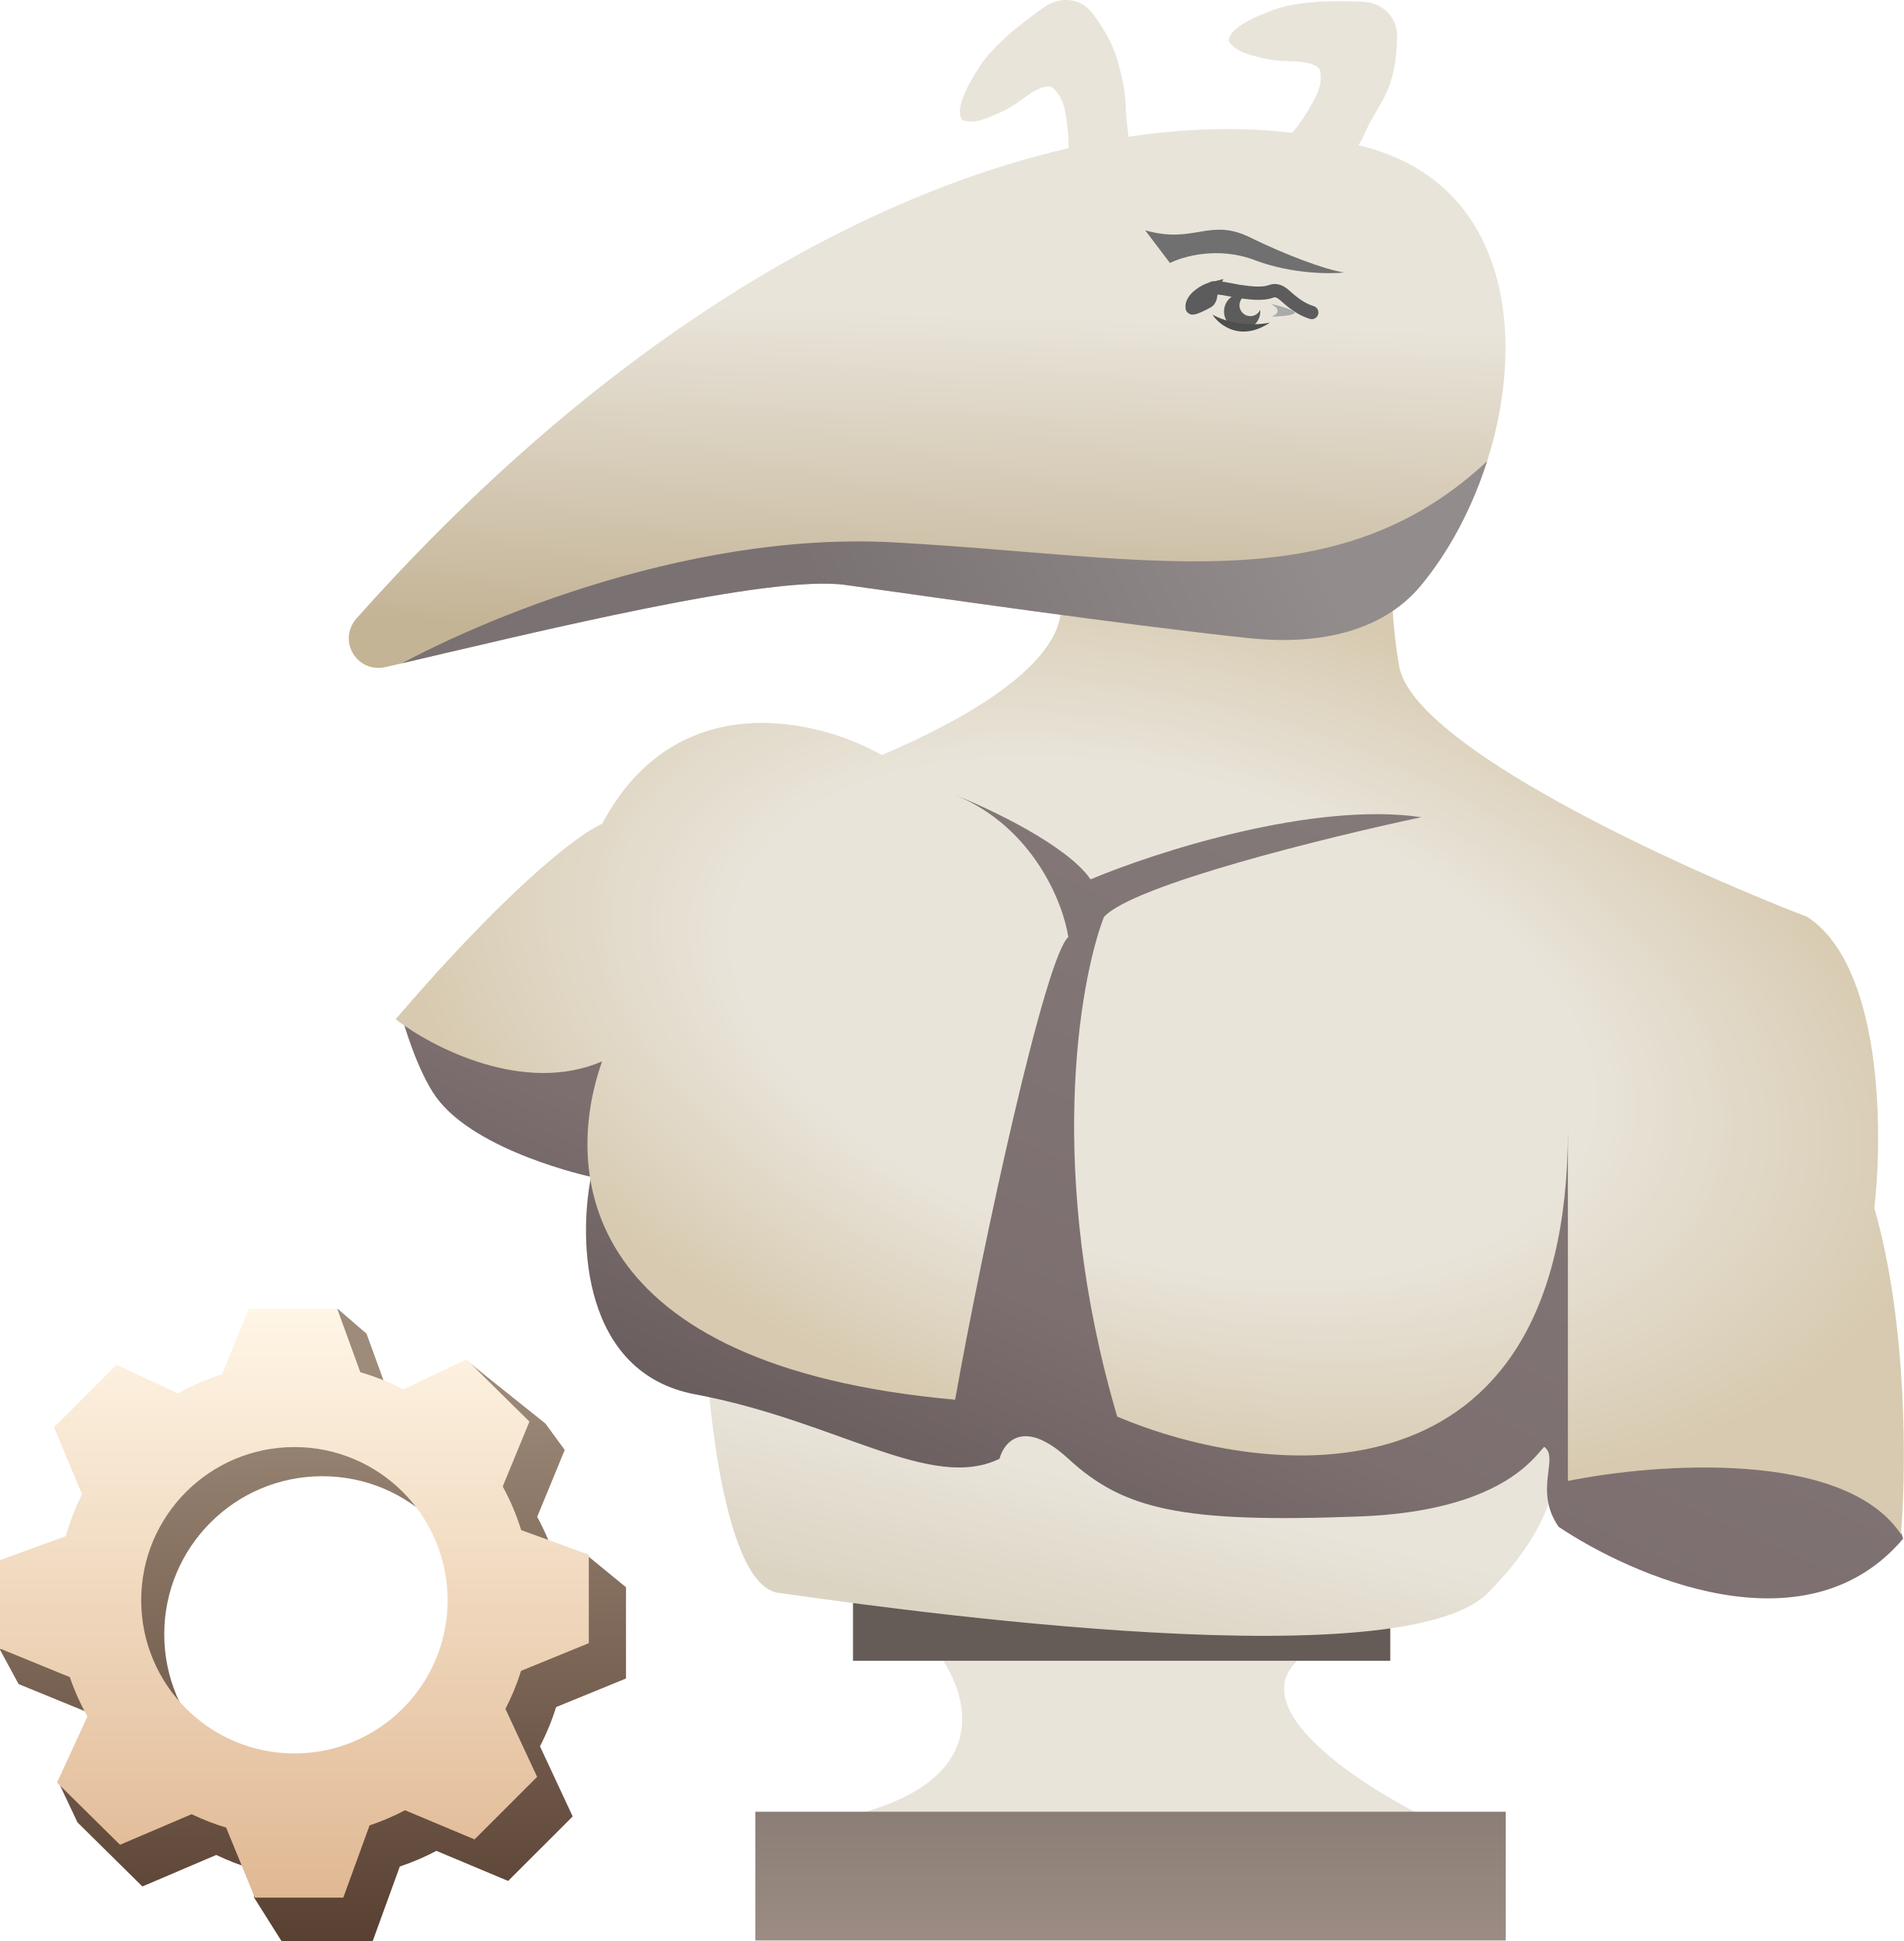
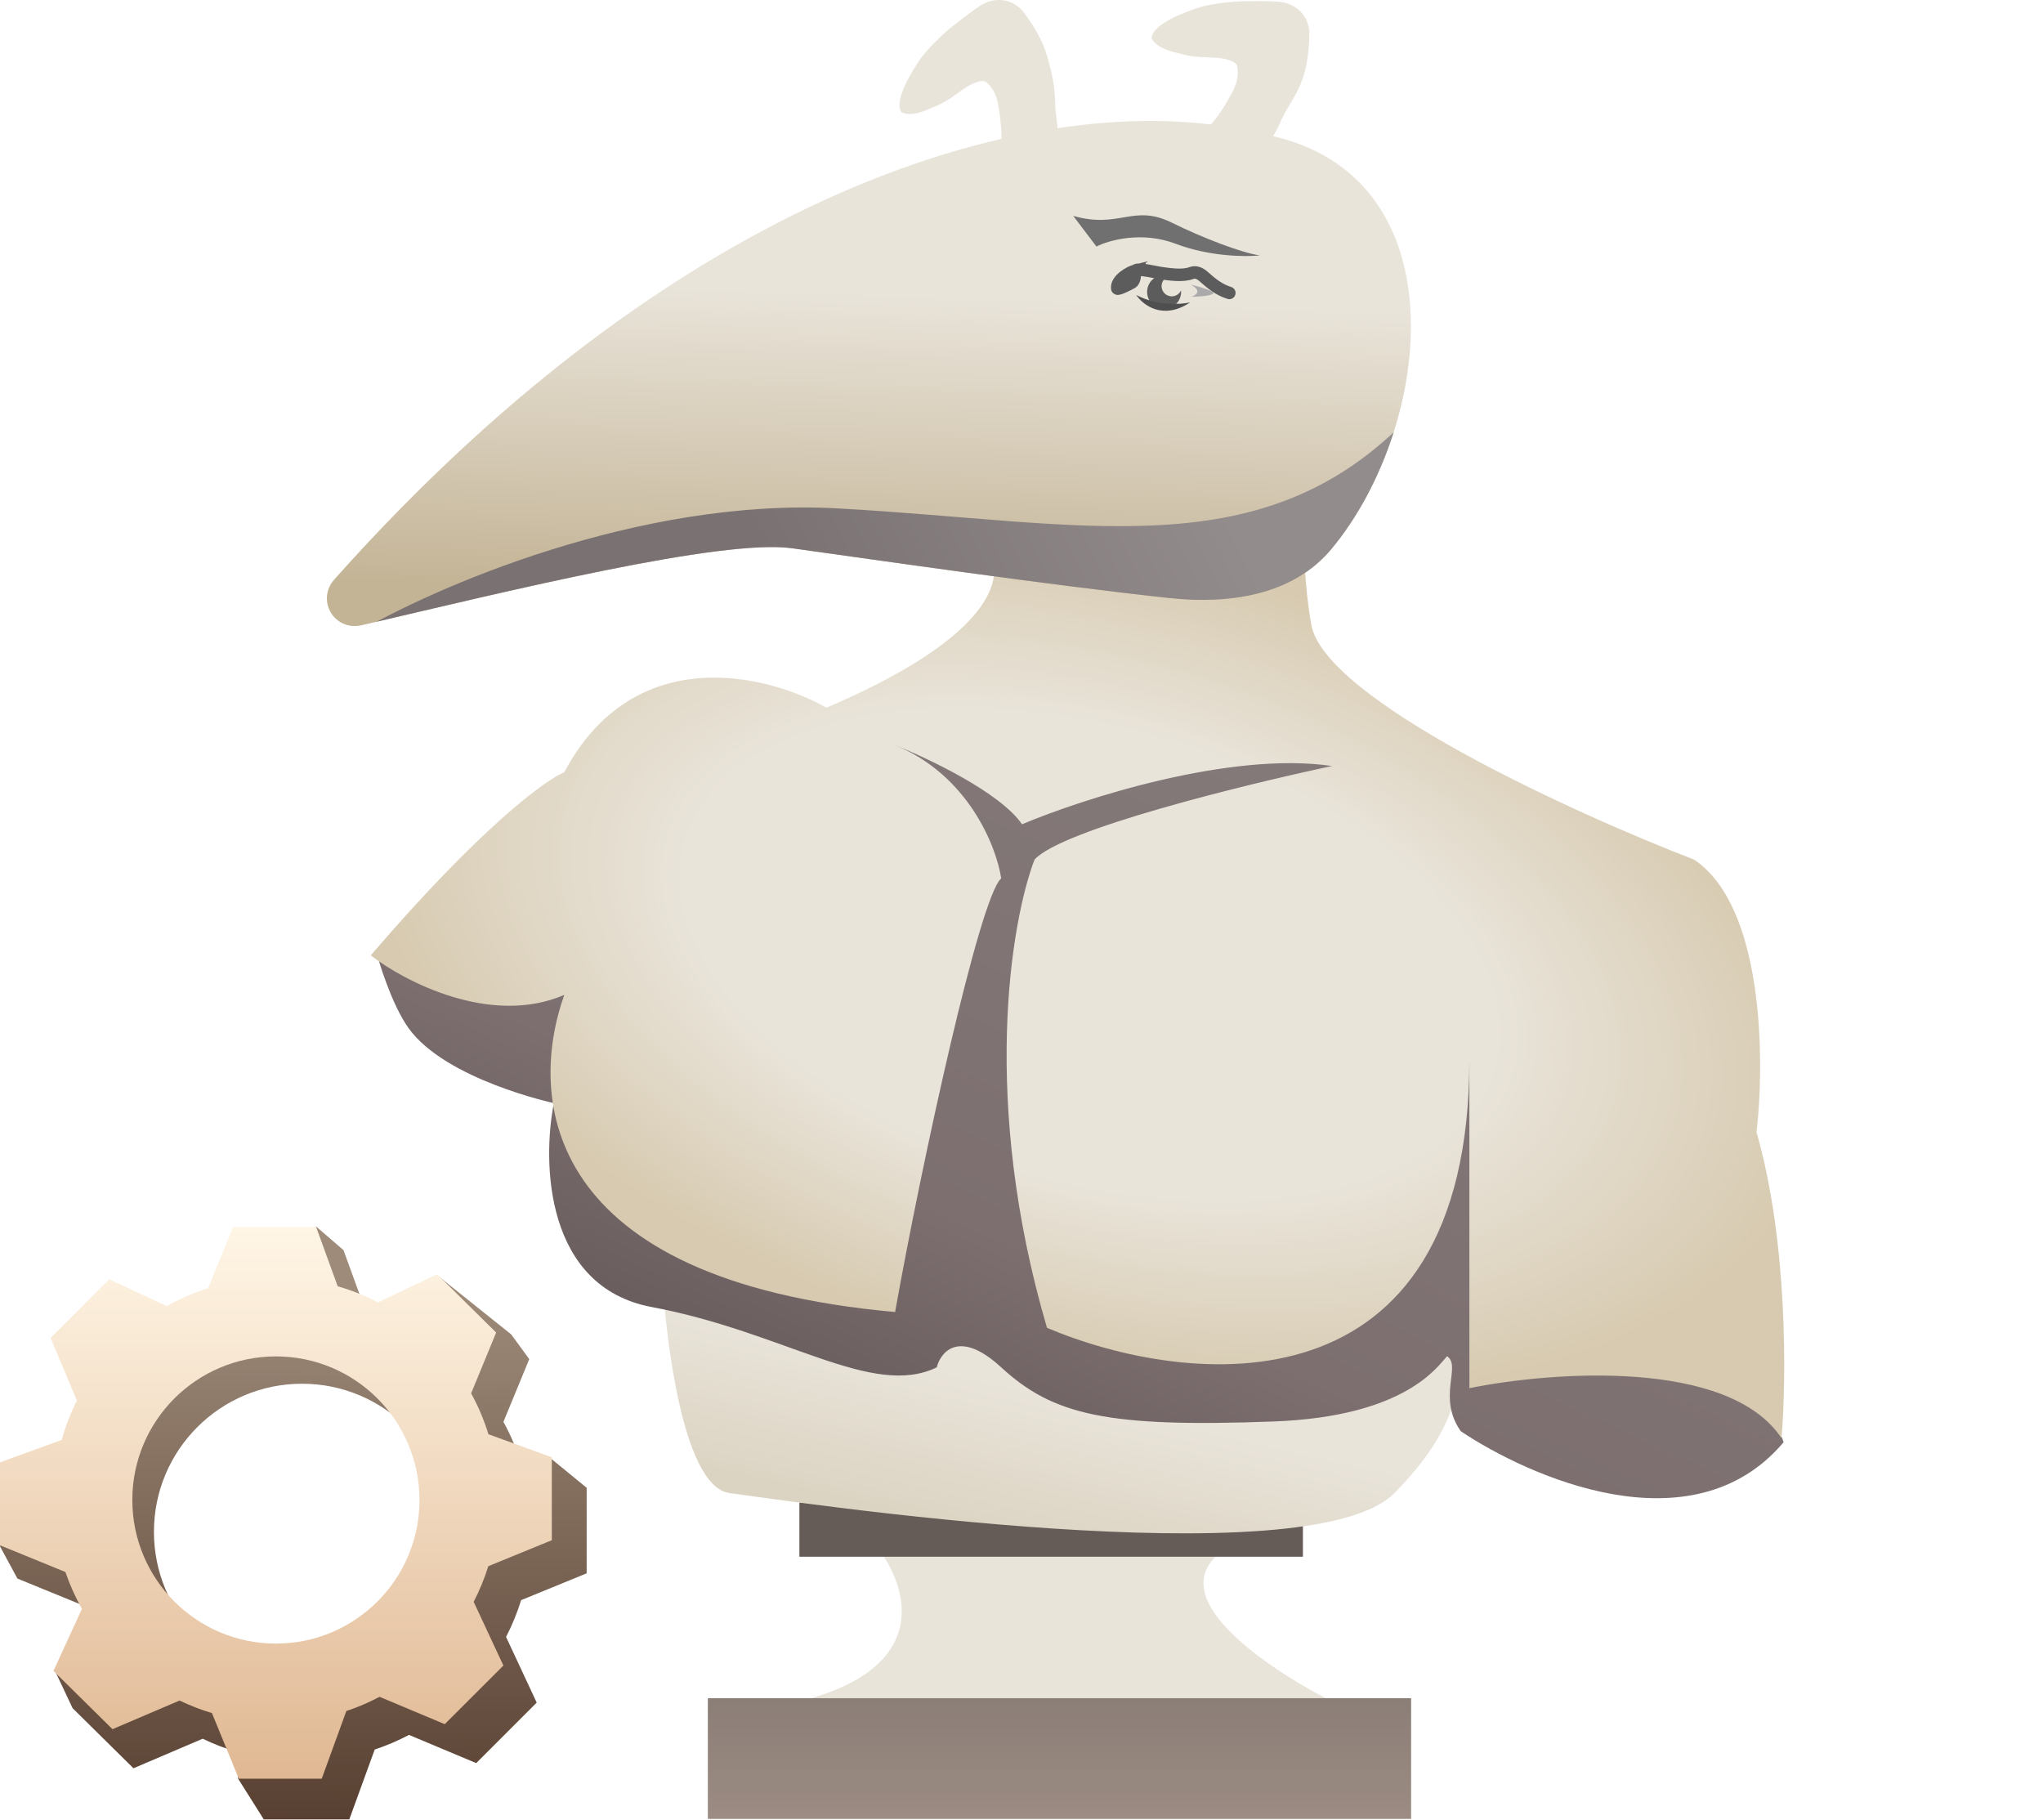
- <svg xmlns="http://www.w3.org/2000/svg" fill="none" viewBox="0 5.85 262 267.15">
+ <svg xmlns="http://www.w3.org/2000/svg" fill="none" viewBox="0 5.85 300 267.15">
  <path d="M112.825 256.603C137.84 252.488 133.671 238.885 128.459 232.598H181.188C168.19 239.342 186.604 251.411 197.436 256.603C158.809 258.317 87.809 260.718 112.825 256.603Z" fill="#E9E4DA" />
  <rect x="103.941" y="255.208" width="103.272" height="17.721" fill="url(#paint0_linear_530_225)" />
  <rect x="117.385" y="226.488" width="73.94" height="7.944" fill="#655C57" />
  <path d="M107.132 225.086C100.009 224.135 97.409 200.632 97 189C102.731 192.569 116.465 200.738 125.553 204.862C134.64 208.986 138.754 203.144 139.675 199.707C154.412 217.473 194.938 210.546 213.359 204.862C214.69 207.374 214.833 214.935 204.763 225.086C192.175 237.776 116.035 226.276 107.132 225.086Z" fill="url(#paint1_linear_530_225)" />
  <path d="M95.692 197.767C80.048 194.834 79.6 176.583 81.331 167.824C81.331 167.824 65.484 164.425 60 156.825C57.426 153.258 55.5 146.5 55.5 146.5L90.497 139.715L99.663 181.268L129.606 193.795L142.133 132.687L122.579 110.688L134.189 106.716L161.688 117.105L200.491 110.688L209.963 117.105L164.438 132.687L159.549 193.795C169.428 193.999 191.447 194.284 200.491 193.795C209.535 193.306 211.648 168.619 214.5 156.5C218.411 160.655 220.555 191.758 218.213 206.628C249.5 202.228 260.377 212.127 261.905 217.627C248.461 233.515 224.379 222.62 214.5 216C211 211 214.639 206.426 212.5 205C211.176 206.324 206.602 213.838 187.048 214.572C162.605 215.488 154.661 213.655 147.022 206.628C140.911 201.006 138.161 204.285 137.55 206.628C128.079 211.211 115.246 201.433 95.692 197.767Z" fill="url(#paint2_linear_530_225)" />
  <path d="M121.357 109.772C148.244 98.284 147.837 88.893 144.272 85.634C172.137 101.767 188.066 81.153 192.547 68.83C191.733 73.82 190.592 86.551 192.547 97.55C194.503 108.55 230.841 125.151 248.766 132.076C259.033 138.92 259.155 161.612 257.933 172.102C262.577 188.234 262.312 208.766 261.599 217.016C253.777 205.283 227.786 207.239 215.768 209.683V161.408C215.768 213.961 174.419 209.581 153.744 200.822C143.967 167.58 148.448 141.14 151.911 132.076C155.822 127.676 182.668 121.077 195.603 118.327C180.692 116.127 159.04 123.114 150.077 126.882C146.9 122.238 136.328 117.207 131.44 115.271C142.194 119.671 146.309 130.141 147.022 134.826C143.844 137.515 135.31 176.807 131.44 198.5C79.62 193.856 77.461 167.111 82.859 151.936C72.104 156.58 59.434 150.001 54.444 146.131C70.576 127.31 80.109 120.364 82.859 119.243C93.125 99.933 112.802 104.883 121.357 109.772Z" fill="url(#paint3_radial_530_225)" />
  <path d="M49.11 90.906C101.745 31.868 155.12 17.97 185.117 25.469C214.798 30.707 210.59 68.323 195.518 86.452C189.872 93.243 180.558 94.605 171.777 93.667C154.585 91.832 128.127 87.994 116.344 86.357C105.966 84.916 74.524 92.663 53.129 97.652C49.101 98.591 46.358 93.993 49.11 90.906Z" fill="url(#paint4_linear_530_225)" />
  <mask id="mask0_530_225" style="mask-type:alpha" maskUnits="userSpaceOnUse" x="47" y="23" width="161" height="75">
    <path d="M49.11 90.906C101.745 31.868 155.12 17.97 185.117 25.469C214.798 30.707 210.59 68.323 195.518 86.452C189.872 93.243 180.558 94.605 171.777 93.667C154.585 91.832 128.127 87.994 116.344 86.357C105.966 84.916 74.524 92.663 53.129 97.652C49.101 98.591 46.358 93.993 49.11 90.906Z" fill="#E9E4DA" />
  </mask>
  <g mask="url(#mask0_530_225)">
    <path d="M161.004 42.051L157.598 37.55C164.38 39.496 166.409 35.747 172.067 38.544C176.592 40.782 182.365 42.99 185 43.355C182.955 43.576 177.621 43.543 172.645 41.646C167.669 39.749 162.811 41.126 161.004 42.051Z" fill="#707070" />
    <path d="M123 80.5C93.8 78.9 63.5 92.167 52 99H125L204 94L207 67C185.5 89.5 159.5 82.5 123 80.5Z" fill="url(#paint5_linear_530_225)" />
    <path d="M174.991 49.416C176.587 48.795 175.539 47.97 174.815 47.636C176.175 47.96 178.733 48.69 178.085 49.018C177.438 49.345 175.753 49.419 174.991 49.416Z" fill="#AAAAAA" />
  </g>
  <path d="M146.963 27.845C146.824 29.178 146.714 30.647 146.888 31.982L155.493 28.724C155.266 27.877 155.248 26.849 155.302 25.983C155.414 24.191 155.009 23.361 154.931 20.745C154.853 18.13 154.424 16.531 153.851 14.398C153.16 11.825 151.865 9.769 150.445 7.809C148.897 5.672 146.12 5.211 143.804 6.763C142.461 7.663 141.192 8.687 139.916 9.677C138.505 10.772 135.883 13.3 134.928 14.822C134.38 15.696 131.078 20.513 132.399 22.354C133.96 23.032 135.917 22.079 137.34 21.466C139.319 20.613 139.892 20.012 141.688 18.788C142.272 18.39 144.172 17.305 144.864 17.935C146.067 19.032 146.434 20.221 146.683 21.801C146.996 23.788 147.172 25.838 146.963 27.845Z" fill="#E9E4DA" />
  <path d="M177.288 24.724C177.207 24.809 177.126 24.895 177.045 24.982C175.721 26.395 176.483 28.495 178.336 29.056L183.513 30.623C183.849 29.813 184.461 28.988 185.032 28.335C186.214 26.982 187.233 25.644 187.933 23.957C188.774 21.934 190.102 20.309 190.949 18.269C191.971 15.808 192.198 13.389 192.268 10.969C192.345 8.333 190.425 6.273 187.643 6.091C186.03 5.985 184.4 6.022 182.785 6.029C180.999 6.035 177.379 6.44 175.694 7.064C174.727 7.422 169.172 9.225 169.096 11.489C169.92 12.979 172.052 13.417 173.553 13.799C175.642 14.331 176.462 14.204 178.632 14.329C179.338 14.37 181.505 14.67 181.669 15.59C181.953 17.193 181.519 18.359 180.753 19.764C179.789 21.529 178.678 23.261 177.288 24.724Z" fill="#E9E4DA" />
  <path fill-rule="evenodd" clip-rule="evenodd" d="M173.426 48.493C173.157 49.077 172.53 49.442 171.861 49.349C171.042 49.236 170.47 48.48 170.584 47.661C170.676 46.992 171.198 46.488 171.832 46.388C171.659 46.321 171.475 46.274 171.283 46.247C169.918 46.058 168.659 47.012 168.47 48.376C168.281 49.741 169.234 51.001 170.599 51.189C171.964 51.378 173.223 50.425 173.412 49.06C173.439 48.868 173.443 48.678 173.426 48.493Z" fill="#5C5C5C" />
  <path d="M164.062 48.203C163.888 46.976 165.853 45.803 166.774 45.58C166.553 46.082 166.746 46.966 166.207 47.335C166.044 47.447 164.098 48.457 164.062 48.203Z" fill="#D9D9D9" />
  <path d="M166.774 45.58C165.853 45.803 163.888 46.976 164.062 48.203C164.098 48.457 166.044 47.447 166.207 47.335C166.746 46.966 166.553 46.082 166.774 45.58ZM166.774 45.58C166.952 45.177 170.115 45.901 170.349 45.934C171.677 46.117 173.654 46.442 174.959 45.937C175.614 45.683 176.262 46.031 176.735 46.45C177.903 47.486 178.976 48.382 180.518 48.863" stroke="#5C5C5C" stroke-width="1.833" stroke-linecap="round" />
  <path d="M166.85 49.16C167.821 50.637 170.762 52.925 174.758 50.254C173.372 50.566 169.849 50.783 166.85 49.16Z" fill="#4F4F4F" />
  <path fill-rule="evenodd" clip-rule="evenodd" d="M37.879 189.412L46.485 186L50.44 189.412L53.711 198.405C55.68 198.973 57.575 199.716 59.377 200.615L64.397 193.25L75.059 201.78L77.718 205.415L73.925 214.623C74.949 216.494 75.801 218.472 76.459 220.537L81.029 220.118L86.148 224.309V236.87L76.528 240.806C75.943 242.683 75.2 244.489 74.312 246.209L78.812 255.854L69.929 264.736L60.057 260.595C58.434 261.451 56.733 262.179 54.967 262.765H55.015L51.293 273H38.732L34.971 267.029L34.571 263.028C32.91 262.525 31.304 261.898 29.763 261.156L19.596 265.495L10.658 256.67L8.103 251.25L14.822 247.01C13.892 245.321 13.102 243.543 12.469 241.692L2.559 237.638L0 232.912L2.559 225.076L11.906 221.677C12.486 219.605 13.259 217.614 14.205 215.724L10.224 206.229L19.107 197.347L27.823 201.415C29.796 200.302 31.893 199.382 34.087 198.681L37.879 189.412ZM44.353 252.53C56.366 252.53 66.103 242.792 66.103 230.78C66.103 218.767 56.366 209.03 44.353 209.03C32.341 209.03 22.604 218.767 22.604 230.78C22.604 242.792 32.341 252.53 44.353 252.53Z" fill="url(#paint6_linear_530_225)" />
  <path fill-rule="evenodd" clip-rule="evenodd" d="M34.239 186H46.416L49.586 194.718C51.651 195.314 53.633 196.108 55.508 197.079L64.193 192.958L72.858 201.514L69.182 210.44C70.219 212.335 71.075 214.345 71.724 216.445L81.03 219.829V232.006L71.704 235.821C71.138 237.64 70.417 239.391 69.556 241.058L73.919 250.408L65.308 259.018L55.738 255.004C54.165 255.834 52.516 256.54 50.804 257.107H50.851L47.243 267.029H35.066L31.122 257.39C29.481 256.898 27.893 256.28 26.371 255.548L16.516 259.755L7.851 251.199L12.031 242.092C11.067 240.378 10.252 238.568 9.607 236.68L0 232.75V220.573L9.061 217.278C9.623 215.269 10.373 213.339 11.29 211.507L7.43 202.302L16.041 193.693L24.491 197.636C26.404 196.557 28.436 195.665 30.563 194.986L34.239 186ZM40.515 247.185C52.16 247.185 61.599 237.746 61.599 226.101C61.599 214.457 52.16 205.017 40.515 205.017C28.871 205.017 19.431 214.457 19.431 226.101C19.431 237.746 28.871 247.185 40.515 247.185Z" fill="url(#paint7_linear_530_225)" />
  <defs>
    <linearGradient id="paint0_linear_530_225" x1="155.577" y1="255.208" x2="155.577" y2="272.929" gradientUnits="userSpaceOnUse">
      <stop stop-color="#8B7E76" />
      <stop offset="1" stop-color="#9C8C83" />
    </linearGradient>
    <linearGradient id="paint1_linear_530_225" x1="155.5" y1="189" x2="146" y2="231" gradientUnits="userSpaceOnUse">
      <stop offset="0.487" stop-color="#E9E4DA" />
      <stop offset="1" stop-color="#DCD4C3" />
    </linearGradient>
    <linearGradient id="paint2_linear_530_225" x1="199.5" y1="90.5" x2="134" y2="234.5" gradientUnits="userSpaceOnUse">
      <stop stop-color="#867D7D" />
      <stop offset="0.695" stop-color="#7D6F6F" />
      <stop offset="1" stop-color="#605454" />
    </linearGradient>
    <radialGradient id="paint3_radial_530_225" cx="0" cy="0" r="1" gradientUnits="userSpaceOnUse" gradientTransform="translate(160 146) rotate(105.55) scale(59.6846 109.079)">
      <stop offset="0.55" stop-color="#E9E4DA" />
      <stop offset="1" stop-color="#D7CAB0" />
    </radialGradient>
    <linearGradient id="paint4_linear_530_225" x1="134" y1="22" x2="131" y2="109" gradientUnits="userSpaceOnUse">
      <stop offset="0.31" stop-color="#E9E4DA" />
      <stop offset="0.827" stop-color="#C4B496" />
    </linearGradient>
    <linearGradient id="paint5_linear_530_225" x1="175.5" y1="71" x2="118.5" y2="99" gradientUnits="userSpaceOnUse">
      <stop stop-color="#938C8C" />
      <stop offset="1" stop-color="#7A7272" />
    </linearGradient>
    <linearGradient id="paint6_linear_530_225" x1="43.074" y1="186" x2="43.5" y2="279.397" gradientUnits="userSpaceOnUse">
      <stop offset="0.094" stop-color="#9E8B7A" />
      <stop offset="1" stop-color="#533A2C" />
    </linearGradient>
    <linearGradient id="paint7_linear_530_225" x1="40.515" y1="186" x2="40.515" y2="267.029" gradientUnits="userSpaceOnUse">
      <stop stop-color="#FFF6E6" />
      <stop offset="1" stop-color="#E0B893" />
    </linearGradient>
  </defs>
</svg>
